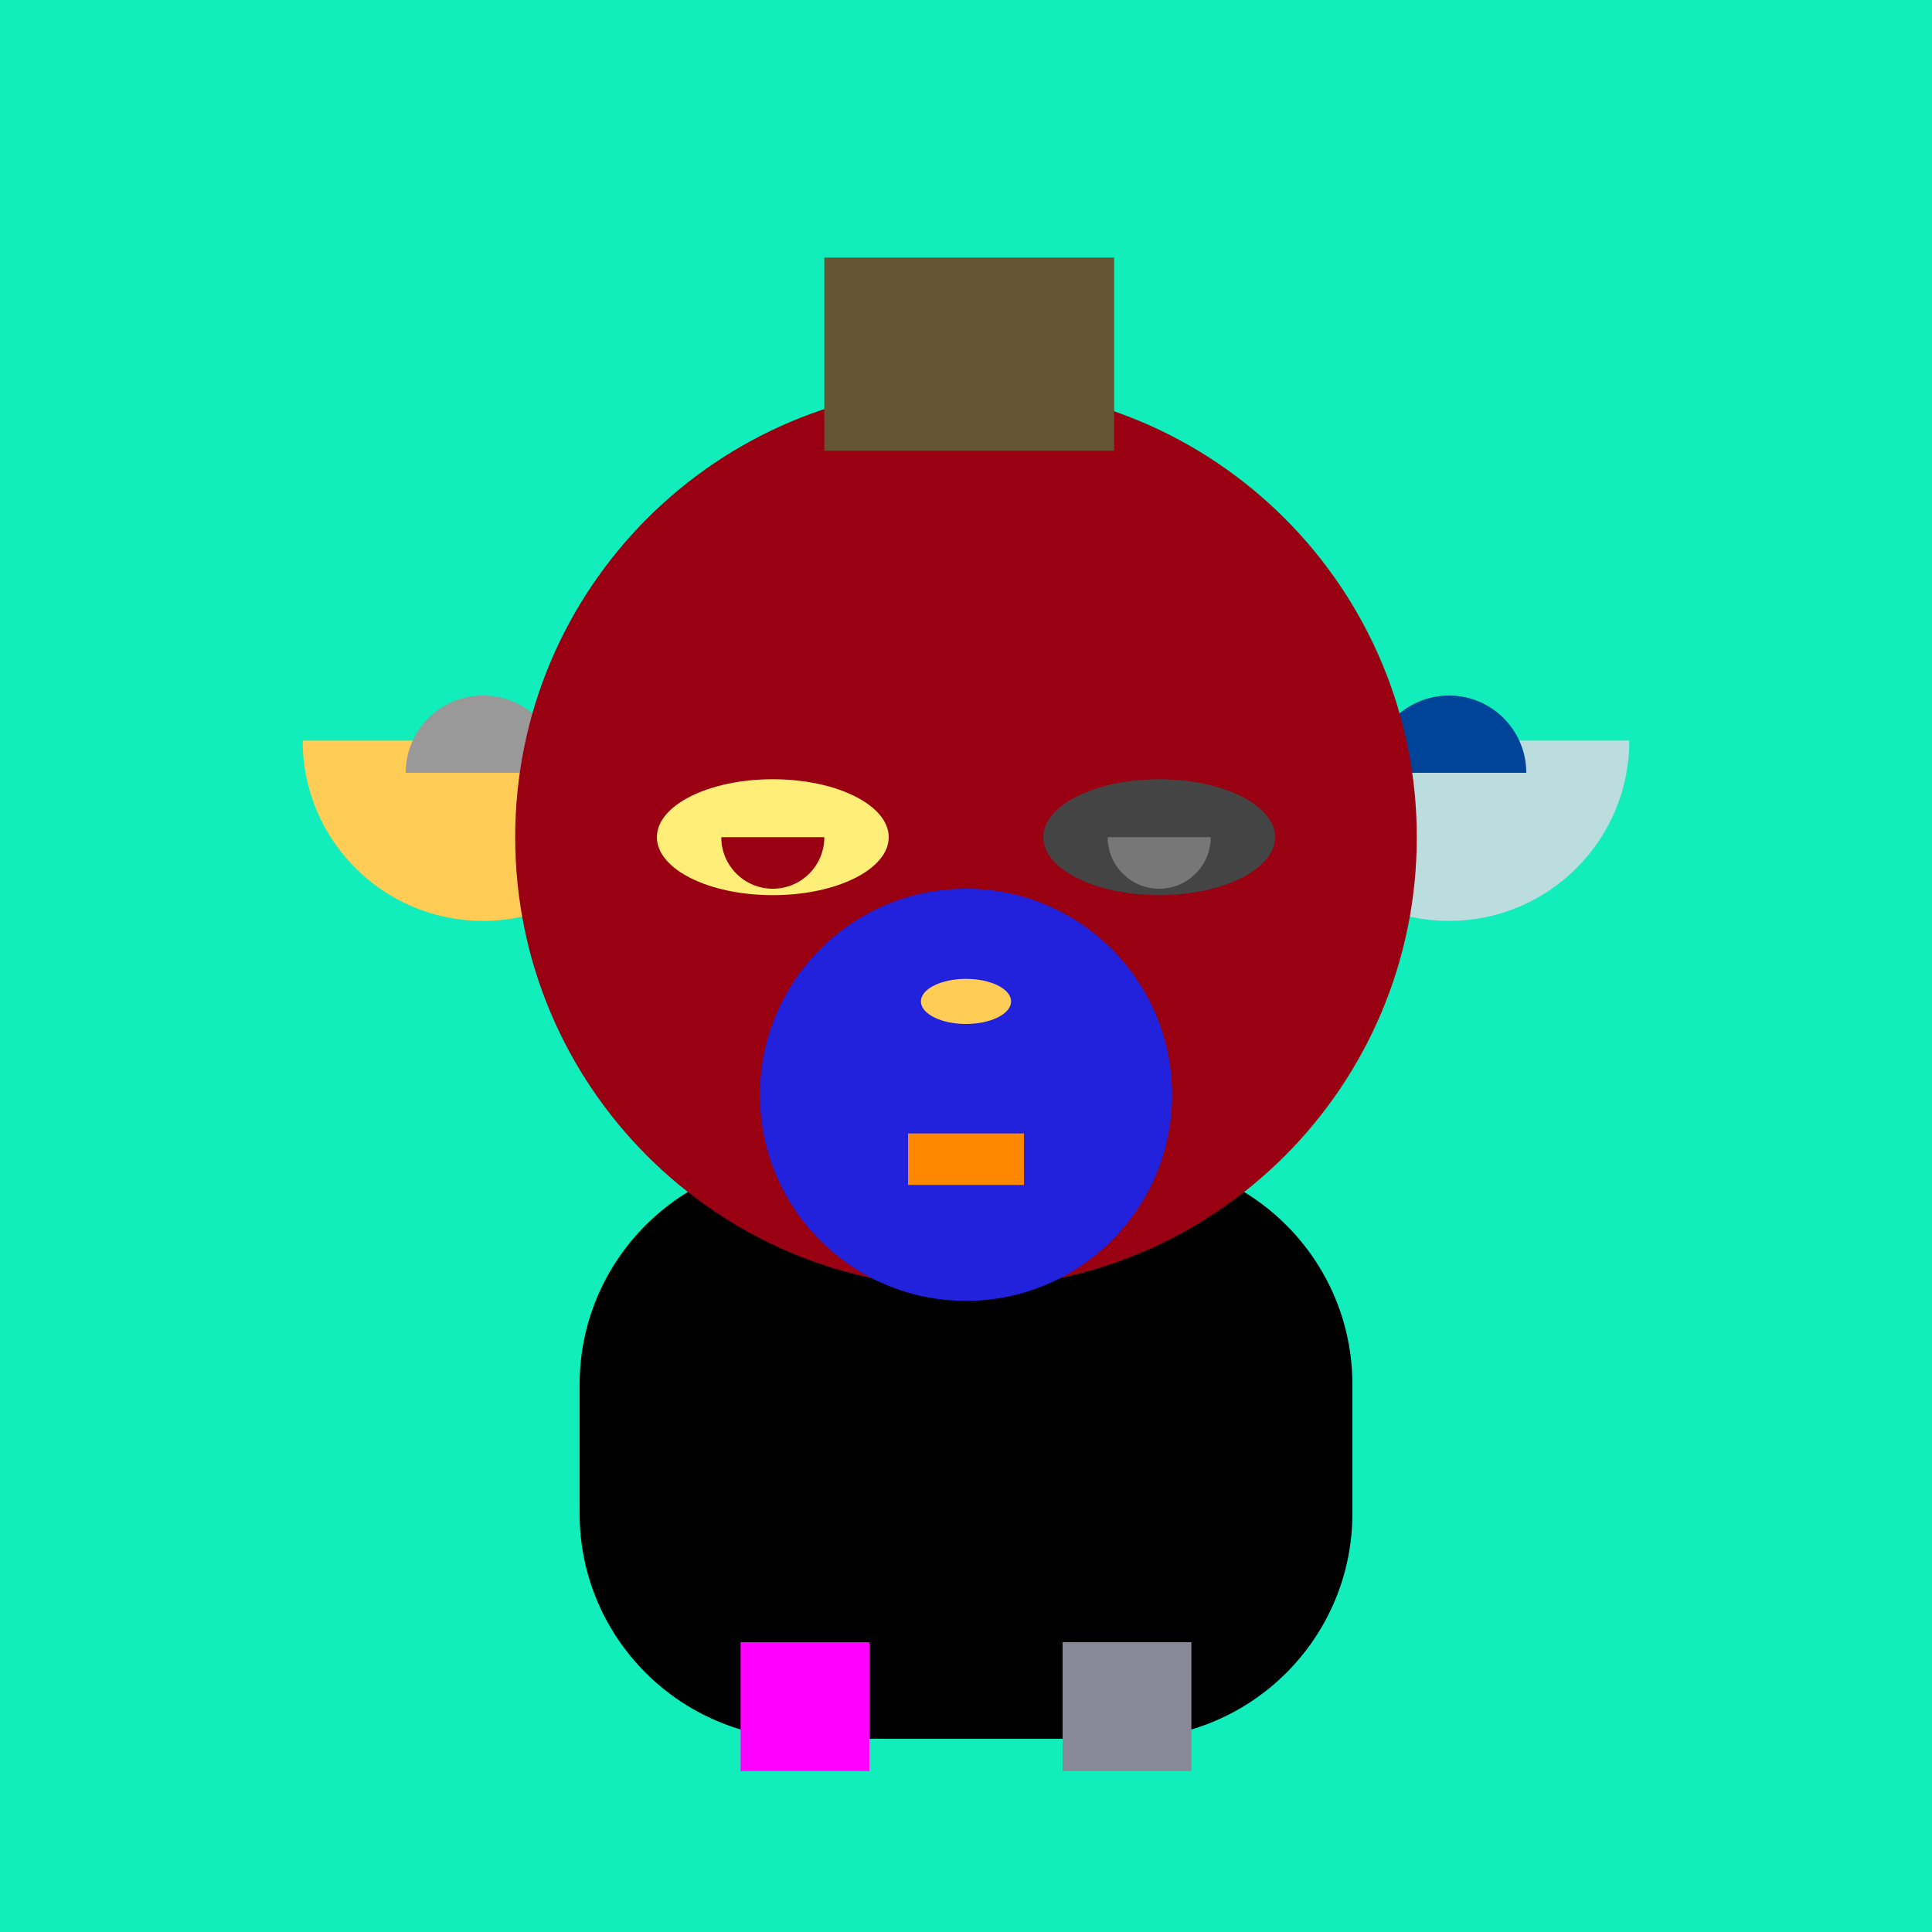
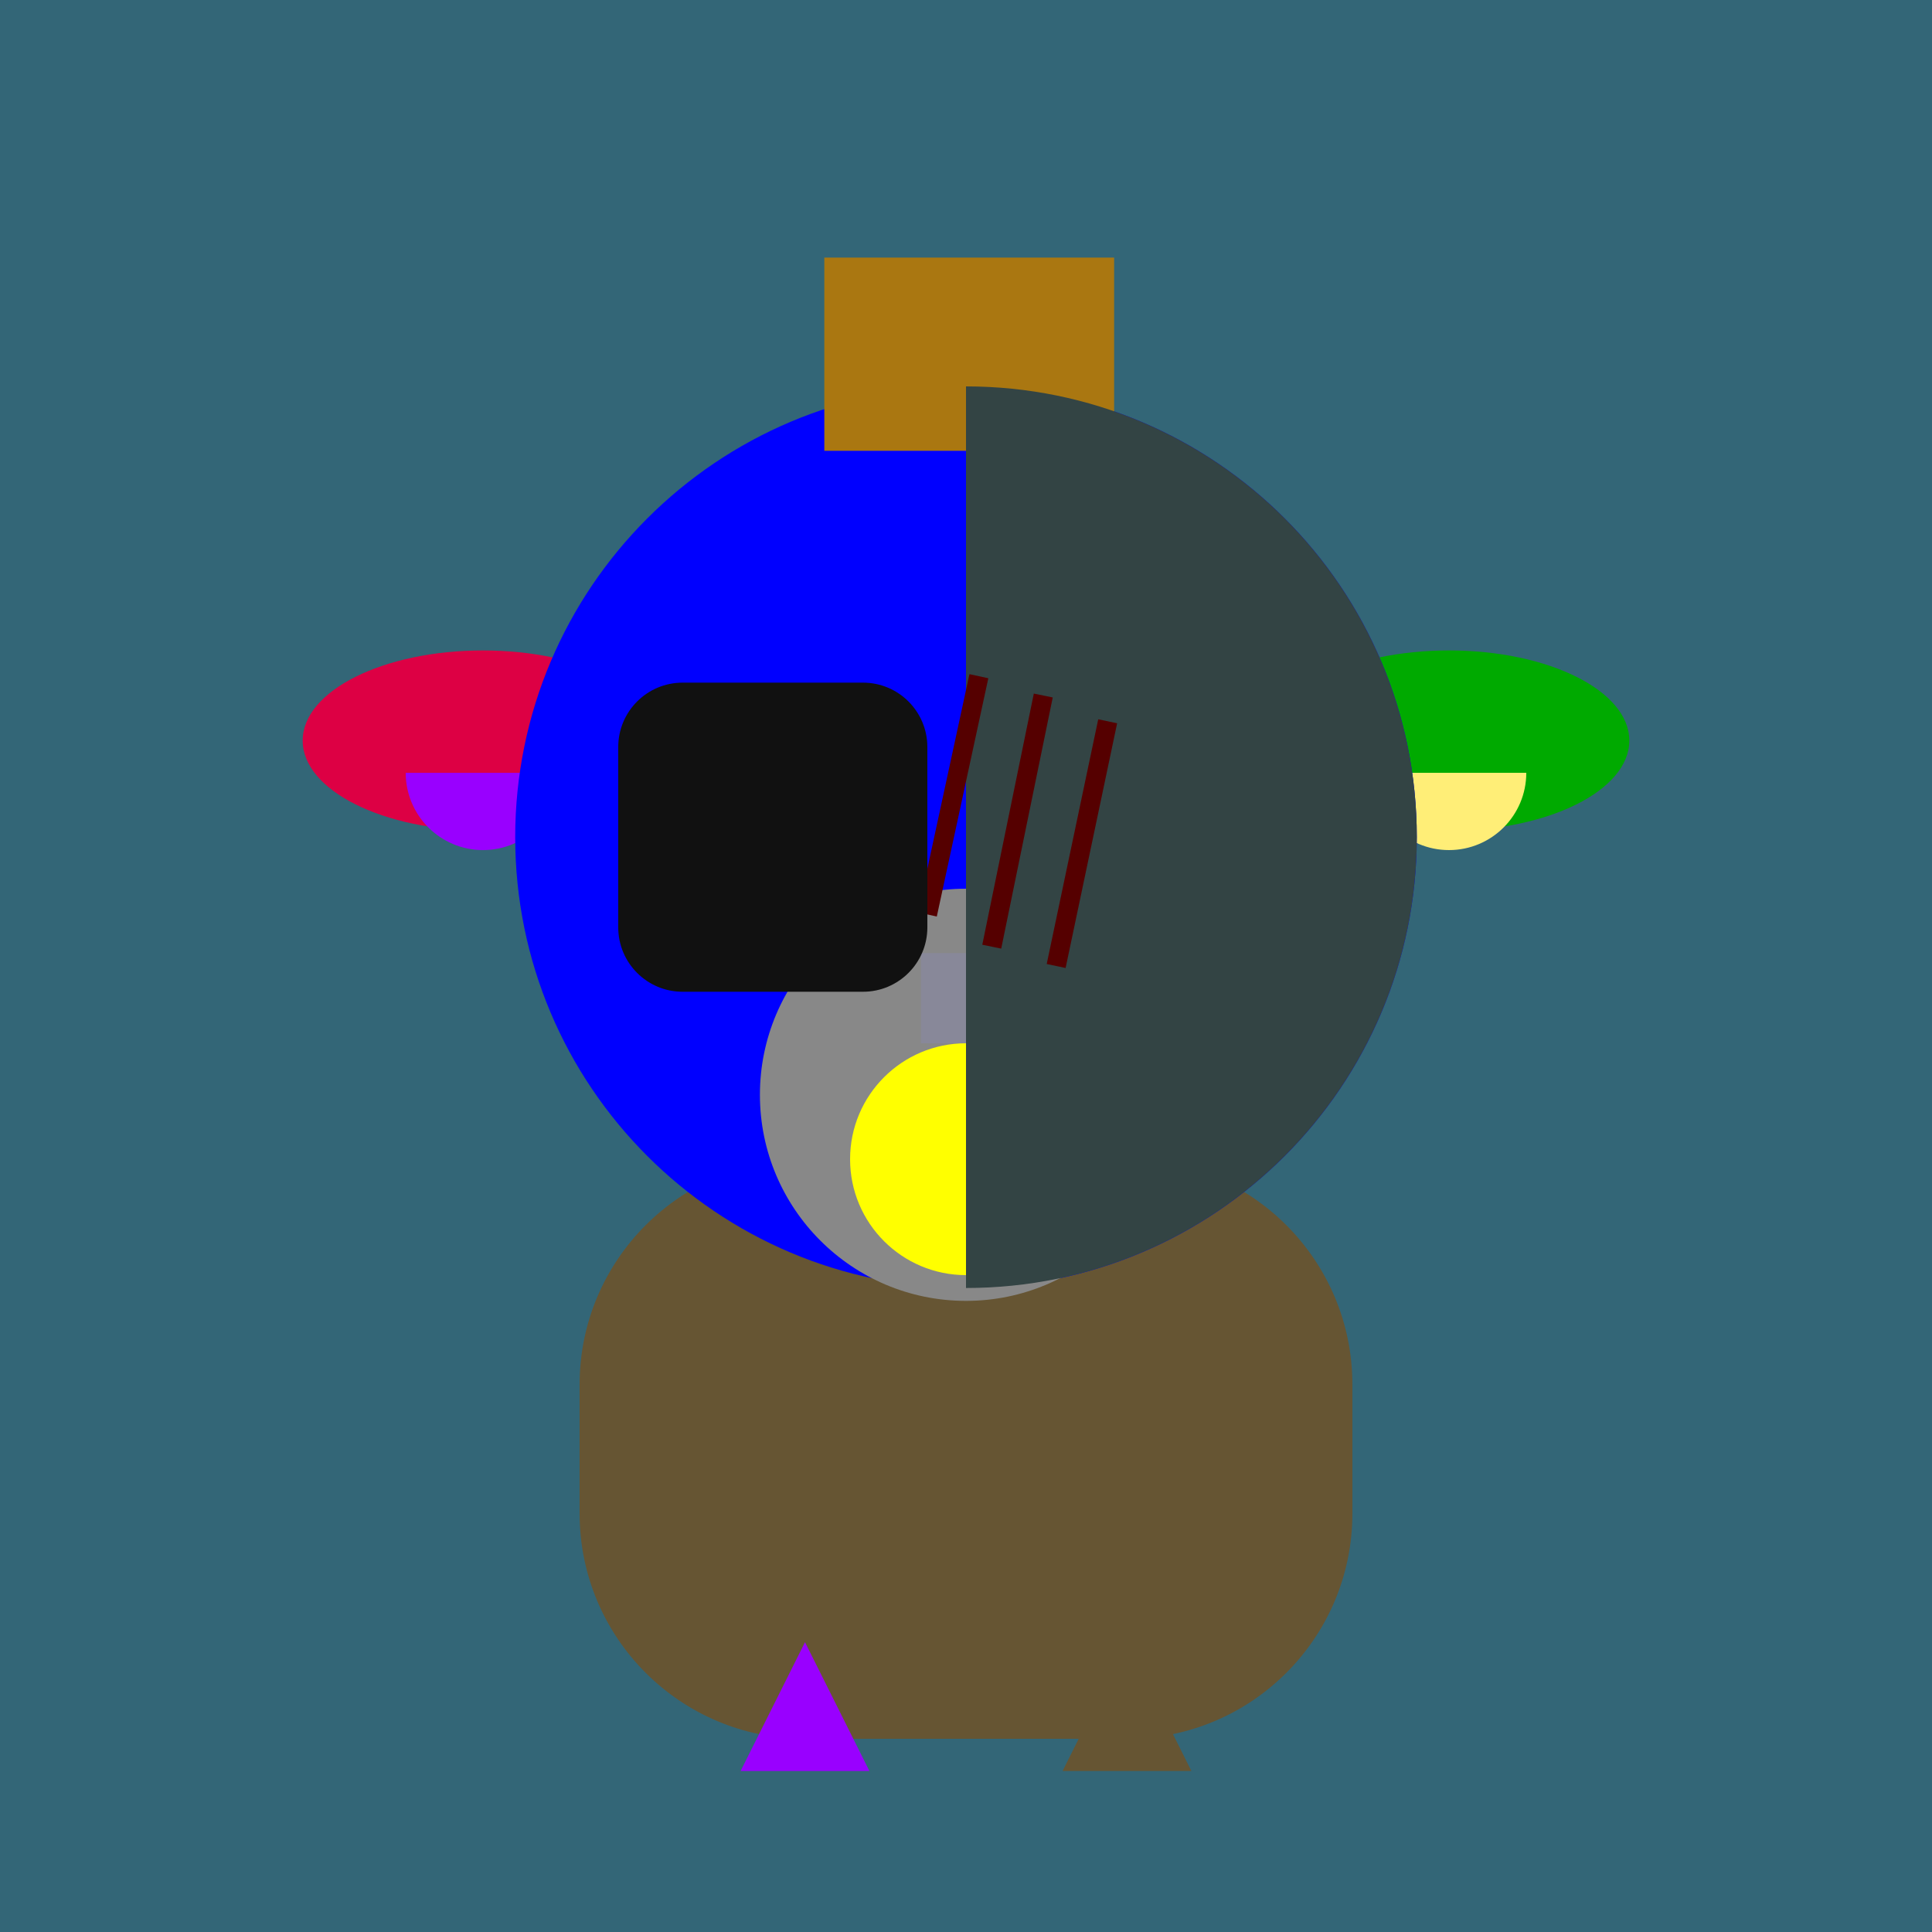
<svg xmlns="http://www.w3.org/2000/svg" viewBox="0 0 300 300">
-   <rect width="100%" height="100%" fill="#11EEBB" />
-   <rect x="90" y="180" width="120" height="90" rx="35" fill="#000000" />
-   <path d="M 47 115 A 28 28 0 0 0 103 115 L 75 115 Z" fill="#FFCC55" />
-   <path d="M 197 115 A 28 28 0 0 0 253 115 L 225 115 Z" fill="#BBDDDD" />
-   <path d="M 63 120 A 12 12 0 0 1 87 120 L 75 120 Z" fill="#999999" />
-   <path d="M 213 120 A 12 12 0 0 1 237 120 L 225 120 Z" fill="#004499" />
-   <circle cx="150" cy="130" r="70" fill="#990011" />
-   <rect x="128" y="40" width="45" height="30" fill="#665533" />
-   <ellipse cx="120" cy="130" rx="18" ry="9" fill="#FFEE77" />
-   <ellipse cx="180" cy="130" rx="18" ry="9" fill="#444444" />
-   <path d="M 112 130 A 8 8 0 0 0 128 130 L 120 130 Z" fill="#990011" />
-   <path d="M 172 130 A 8 8 0 0 0 188 130 L 180 130 Z" fill="#777777" />
-   <circle cx="150" cy="170" r="32" fill="#2222DD" />
-   <rect x="143" y="152" width="14" height="7" rx="7" fill="#FFCC55" />
-   <rect x="141" y="176" width="18" height="8" fill="#FF8800" />
-   <rect x="115" y="255" width="20" height="20" fill="#FF00FF" />
-   <rect x="165" y="255" width="20" height="20" fill="#888899" />
+   <rect width="100%" height="100%" fill="#336677" />
+   <rect x="90" y="180" width="120" height="90" rx="35" fill="#665533" />
+   <ellipse cx="75" cy="115" rx="28" ry="14" fill="#DD0044" />
+   <ellipse cx="225" cy="115" rx="28" ry="14" fill="#00AA00" />
+   <path d="M 63 120 A 12 12 0 0 0 87 120 L 75 120 Z" fill="#9900FF" />
+   <path d="M 213 120 A 12 12 0 0 0 237 120 L 225 120 Z" fill="#FFEE77" />
+   <circle cx="150" cy="130" r="70" fill="#0000FF" />
+   <rect x="128" y="40" width="45" height="30" fill="#AA7711" />
+   <circle cx="120" cy="130" r="18" fill="#990011" />
+   <circle cx="180" cy="130" r="18" fill="#777777" />
+   <ellipse cx="120" cy="130" rx="8" ry="4" fill="#FFEE77" />
+   <ellipse cx="180" cy="130" rx="8" ry="4" fill="#CCAA99" />
+   <circle cx="150" cy="170" r="32" fill="#888888" />
+   <rect x="143" y="148" width="14" height="14" fill="#888899" />
+   <circle cx="150" cy="180" r="18" fill="#FFFF00" />
+   <path d="M 150 60 A 70 70 0 0 1 150 200 L 150 130 Z" fill="#334444" />
+   <path d="M 152 105 L 144 142" stroke="#550000" stroke-width="3" />
+   <path d="M 162 108 L 154 147" stroke="#550000" stroke-width="3" />
+   <path d="M 172 112 L 164 150" stroke="#550000" stroke-width="3" />
+   <rect x="96" y="106" width="48" height="48" rx="10" ry="10" fill="#111111" />
+   <polygon points="125,255 115,275 135,275" fill="#9900FF" />
+   <polygon points="175,255 165,275 185,275" fill="#665533" />
</svg>
